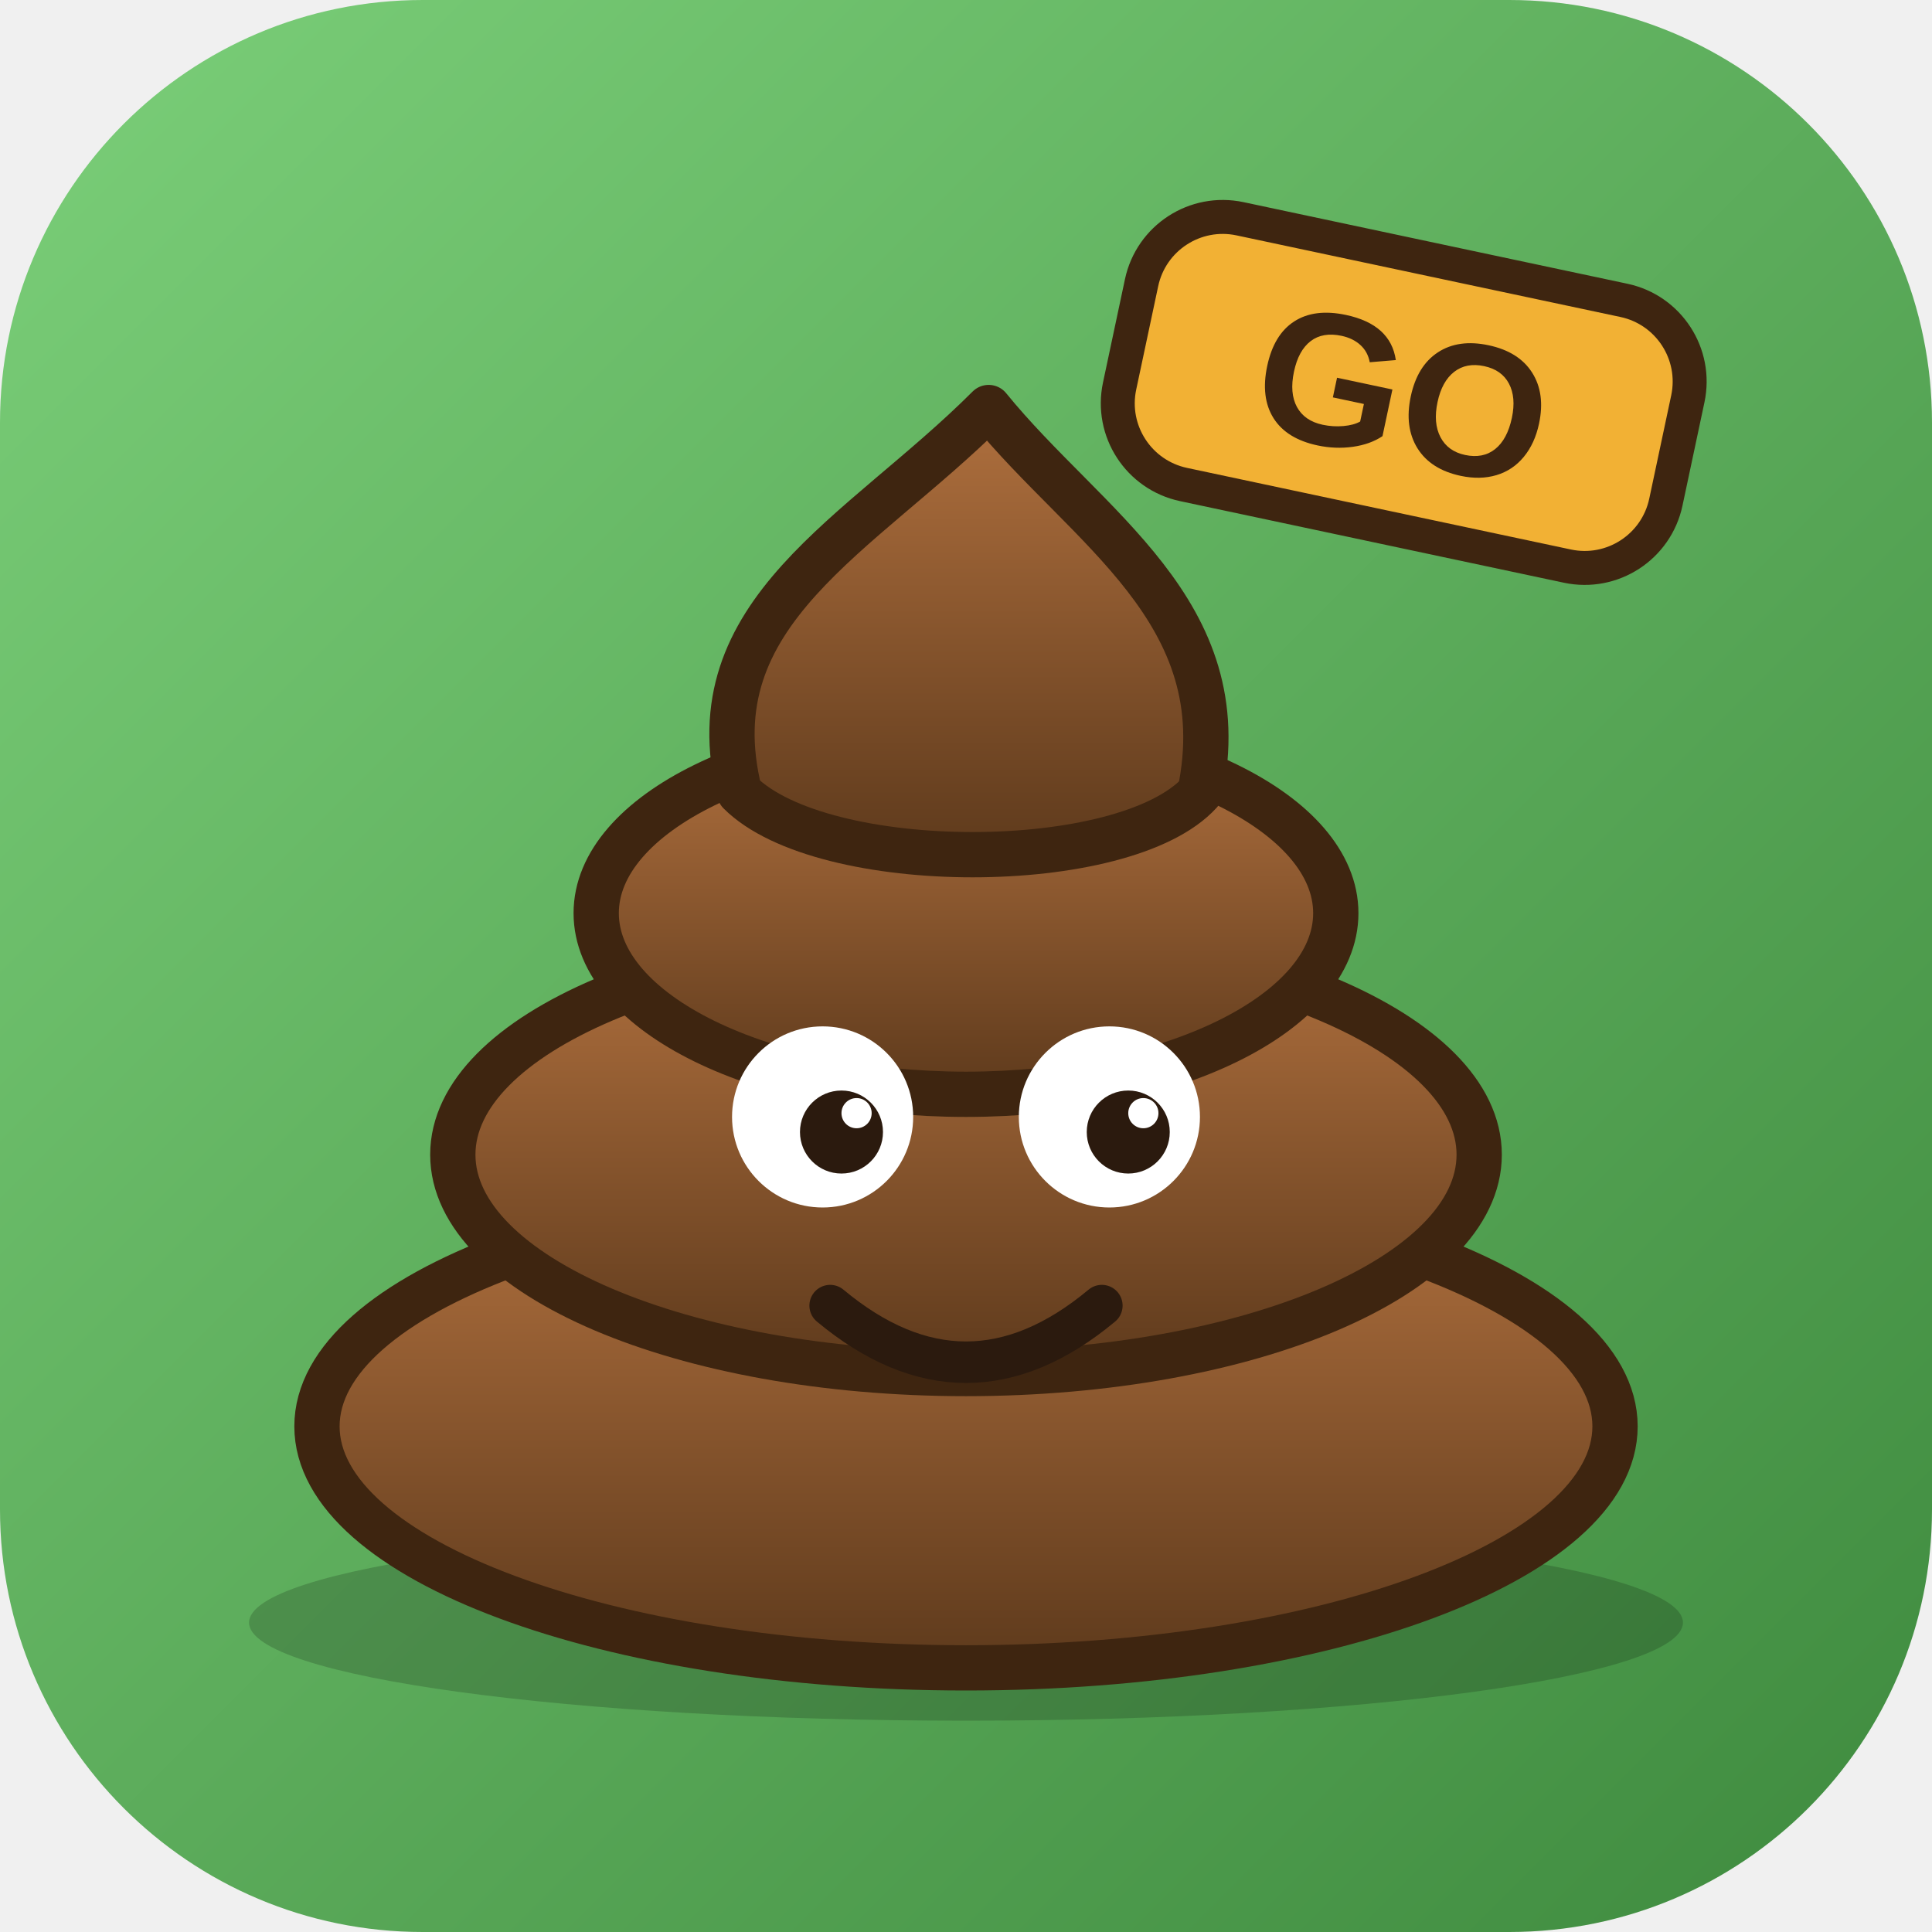
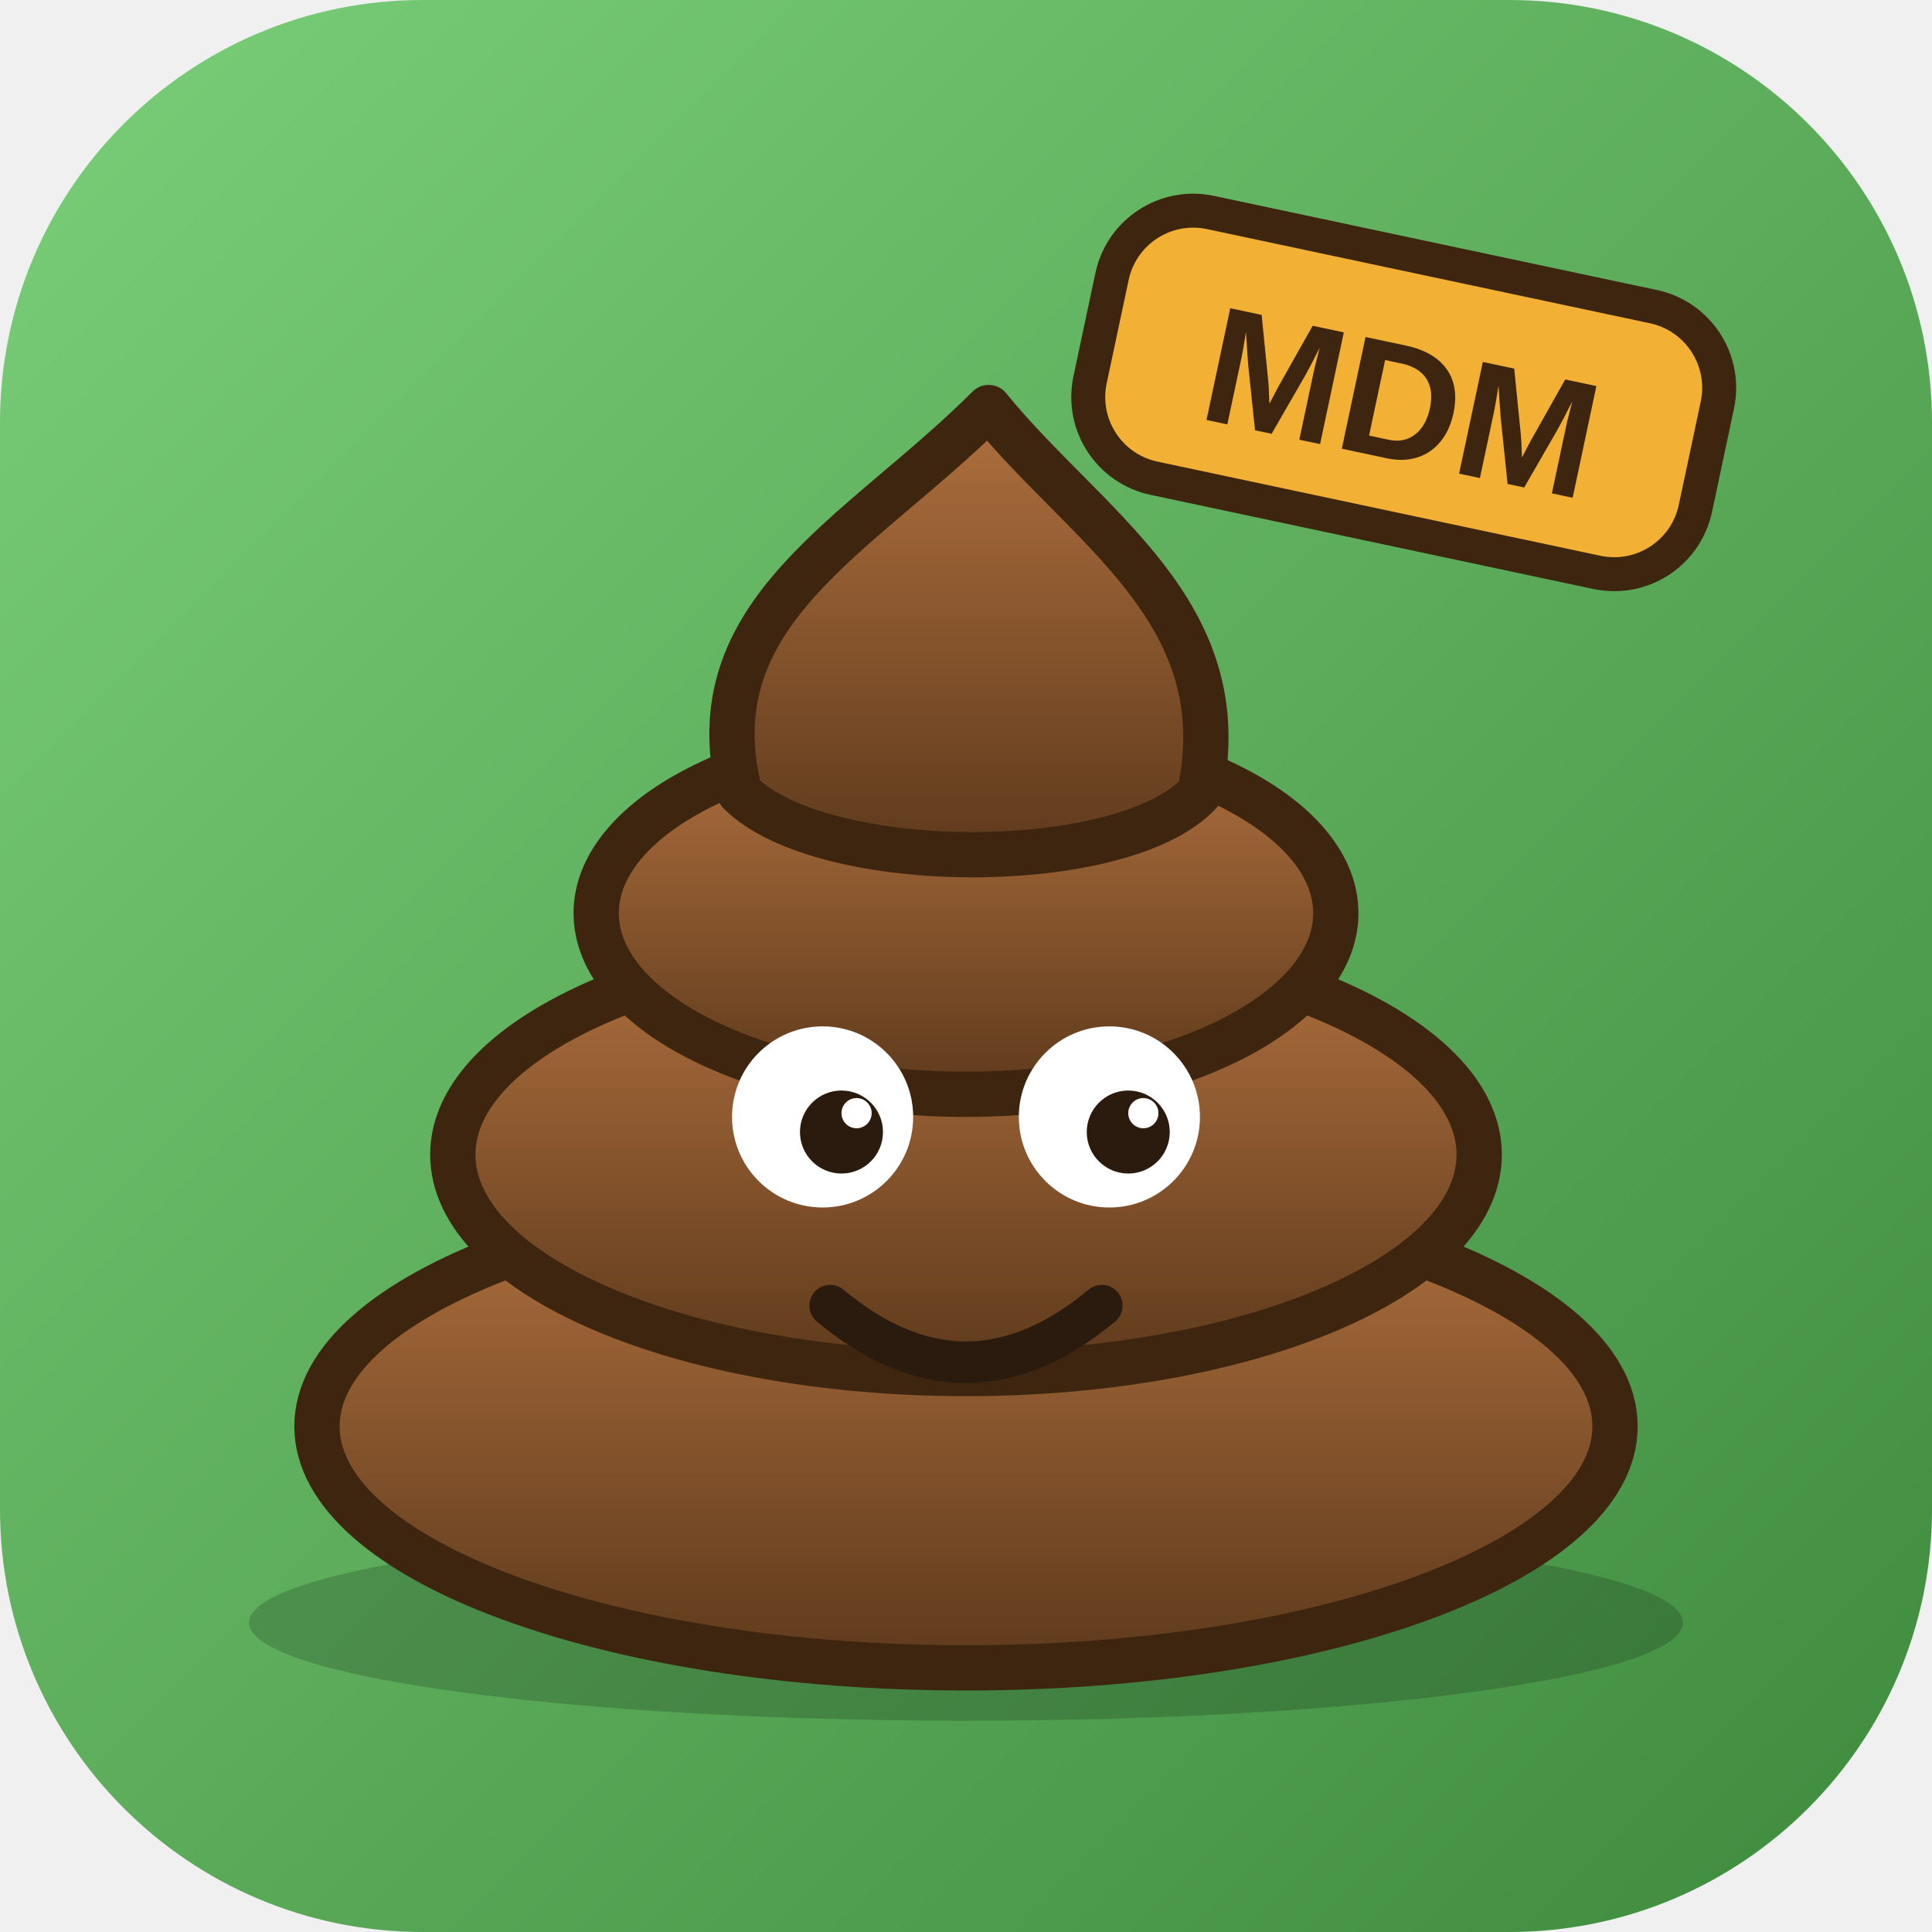
<svg xmlns="http://www.w3.org/2000/svg" viewBox="0 0 512 512" width="512" height="512">
  <defs>
    <linearGradient id="bg" x1="0" y1="0" x2="1" y2="1">
      <stop offset="0" stop-color="#7BCF79" />
      <stop offset="1" stop-color="#3E8A3E" />
    </linearGradient>
    <linearGradient id="pp" x1="0" y1="0" x2="0" y2="1">
      <stop offset="0" stop-color="#B0703E" />
      <stop offset="1" stop-color="#5E3A1C" />
    </linearGradient>
  </defs>
  <rect width="512" height="512" rx="112" fill="url(#bg)" />
  <ellipse cx="256" cy="430" rx="190" ry="26" fill="rgba(0,0,0,.18)" />
  <g fill="url(#pp)" stroke="#3E2510" stroke-width="12" stroke-linejoin="round">
    <ellipse cx="256" cy="378" rx="172" ry="64" />
    <ellipse cx="256" cy="306" rx="136" ry="58" />
    <ellipse cx="256" cy="242" rx="98" ry="48" />
    <path d="M262 108 c-34 34 -78 54 -66 102 c22 22 102 22 122 0 c10 -48 -30 -70 -56 -102z" />
  </g>
  <g>
    <circle cx="218" cy="296" r="24" fill="#fff" />
    <circle cx="294" cy="296" r="24" fill="#fff" />
    <circle cx="223" cy="300" r="11" fill="#2B1A0E" />
    <circle cx="299" cy="300" r="11" fill="#2B1A0E" />
    <circle cx="227" cy="295" r="4" fill="#fff" />
    <circle cx="303" cy="295" r="4" fill="#fff" />
  </g>
  <path d="M220 346 q36 30 72 0" stroke="#2B1A0E" stroke-width="11" fill="none" stroke-linecap="round" />
  <g transform="translate(372,104) rotate(12)">
-     <rect x="-74" y="-36" width="148" height="72" rx="22" fill="#F2B134" stroke="#3E2510" stroke-width="9" />
-     <text x="0" y="18" text-anchor="middle" font-family="Arial Black, Arial, Helvetica, sans-serif" font-weight="900" font-size="50" fill="#3E2510">GO</text>
+     <rect x="-82" y="-36" width="164" height="72" rx="22" fill="#F2B134" stroke="#3E2510" stroke-width="9" />
+     <text x="0" y="18" text-anchor="middle" font-family="Arial Black, Arial, Helvetica, sans-serif" font-weight="900" font-size="44" fill="#3E2510">MDM</text>
  </g>
</svg>
